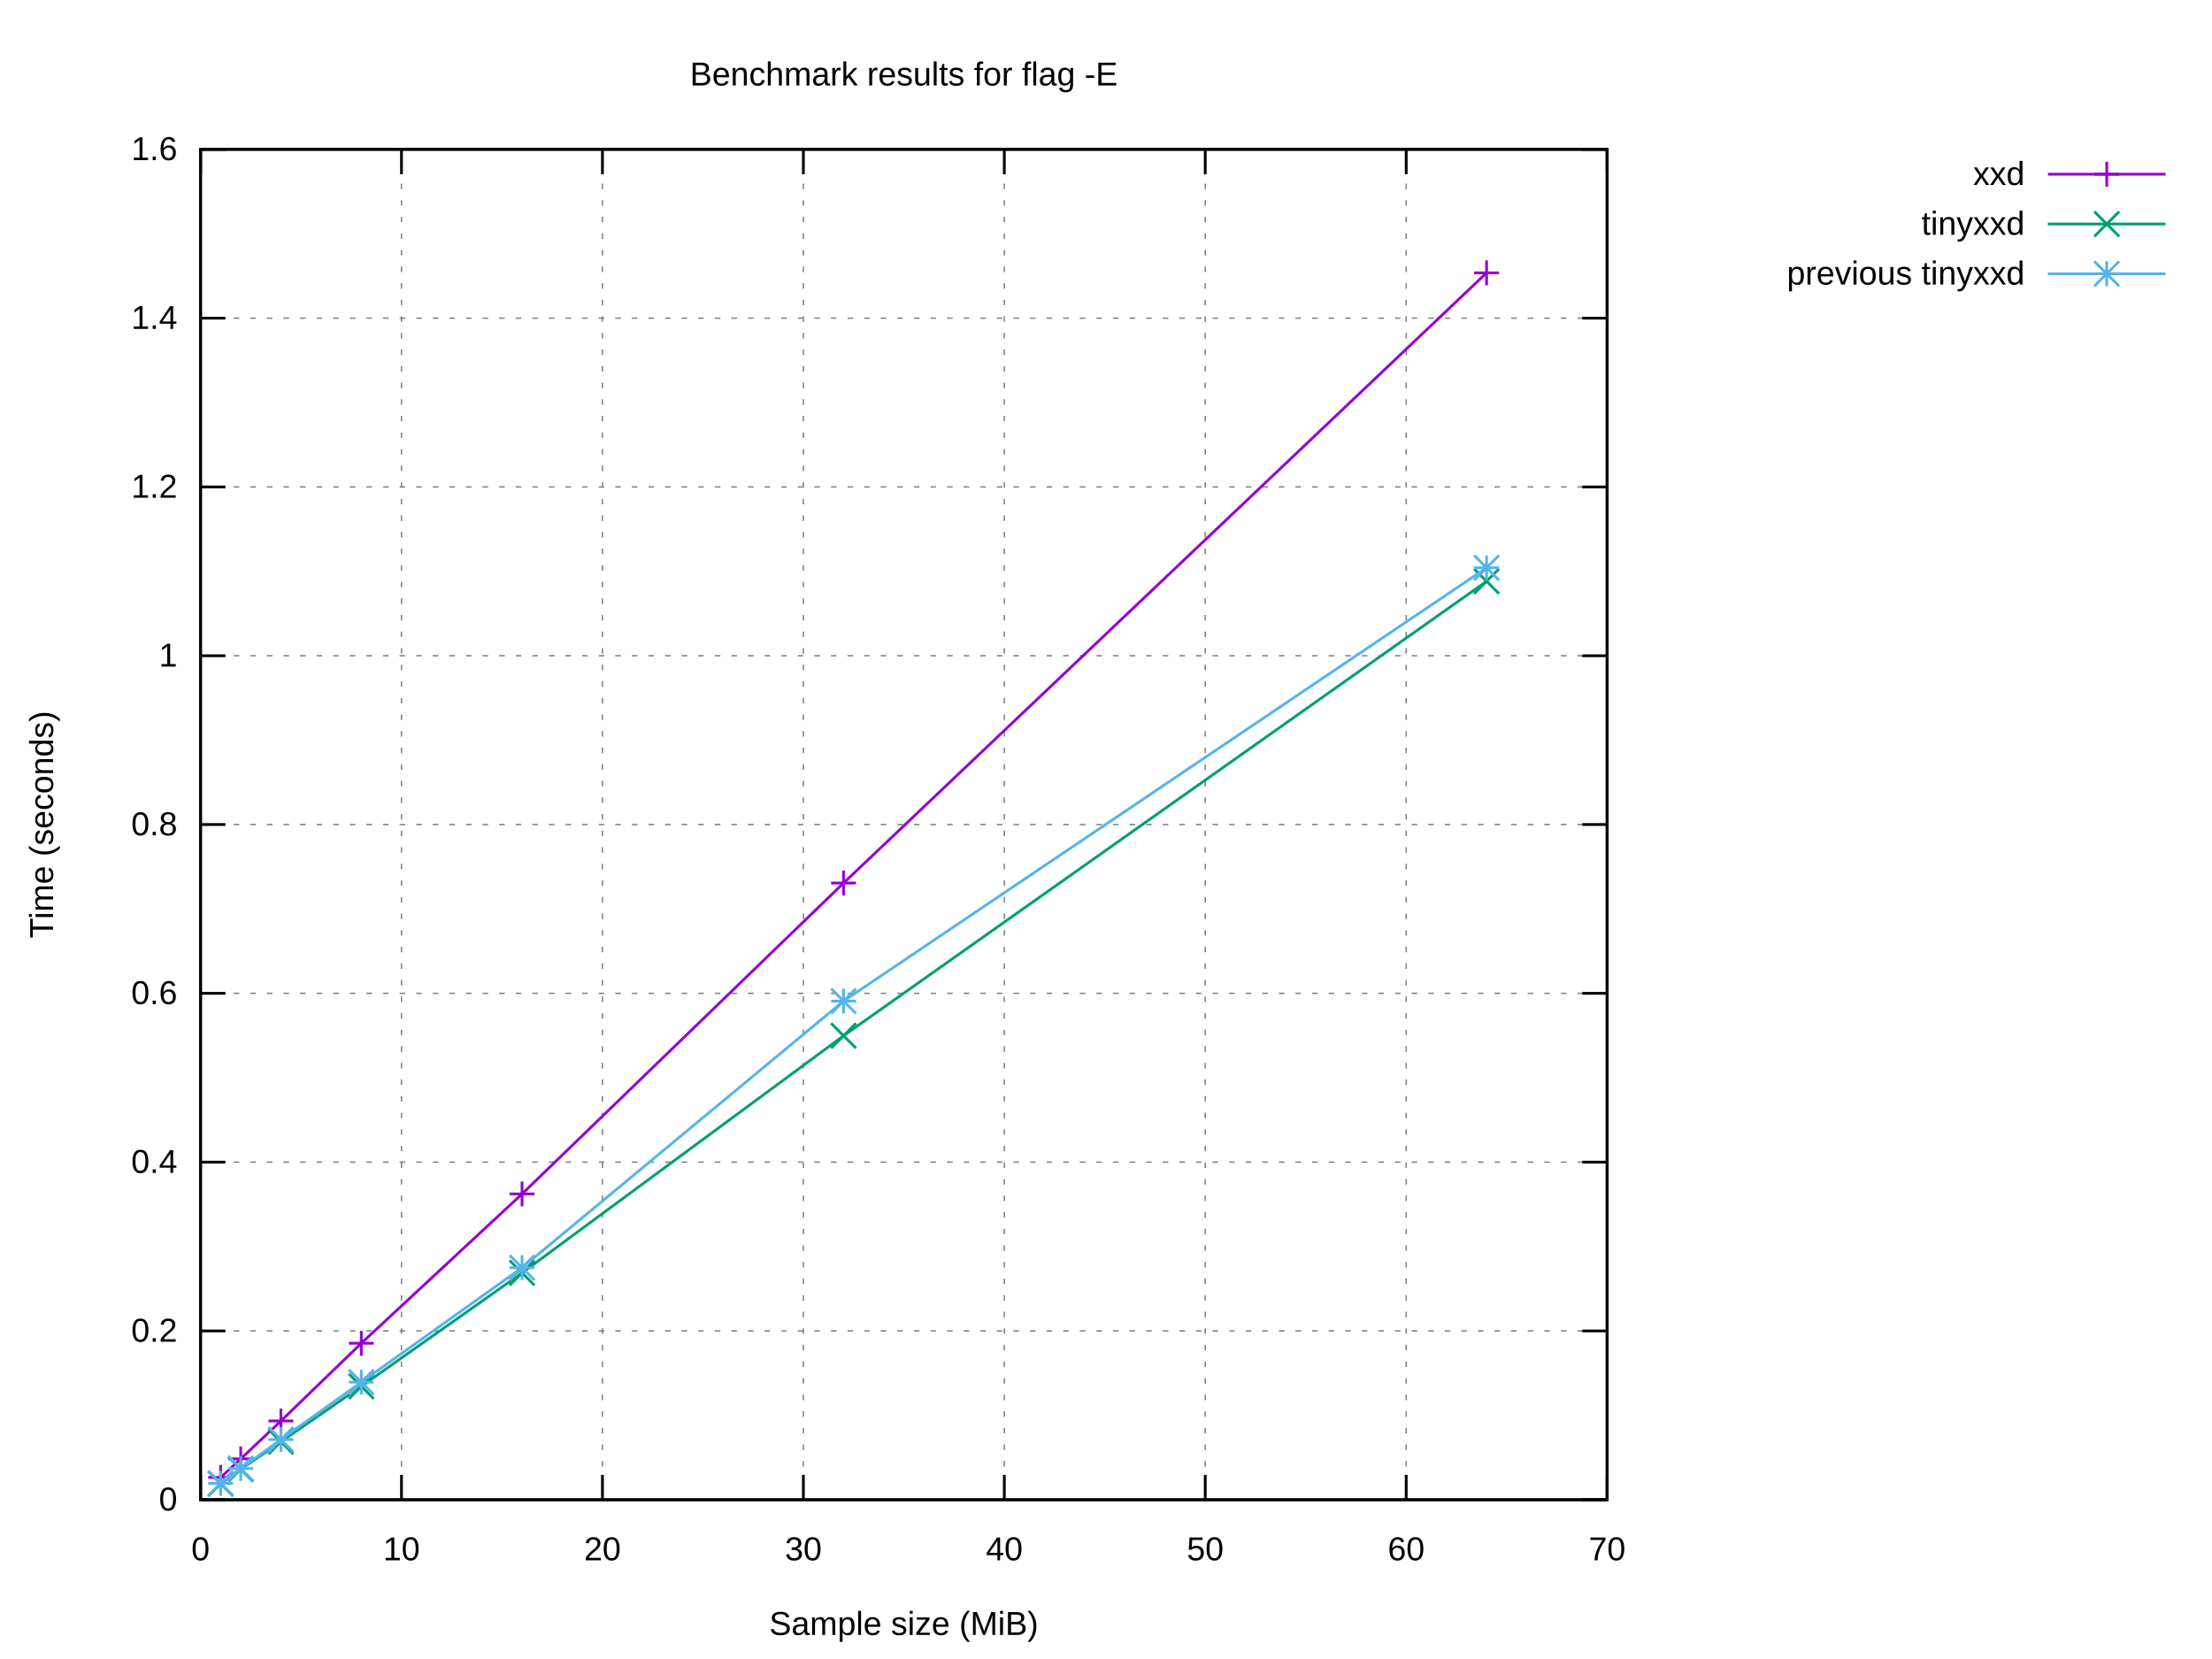
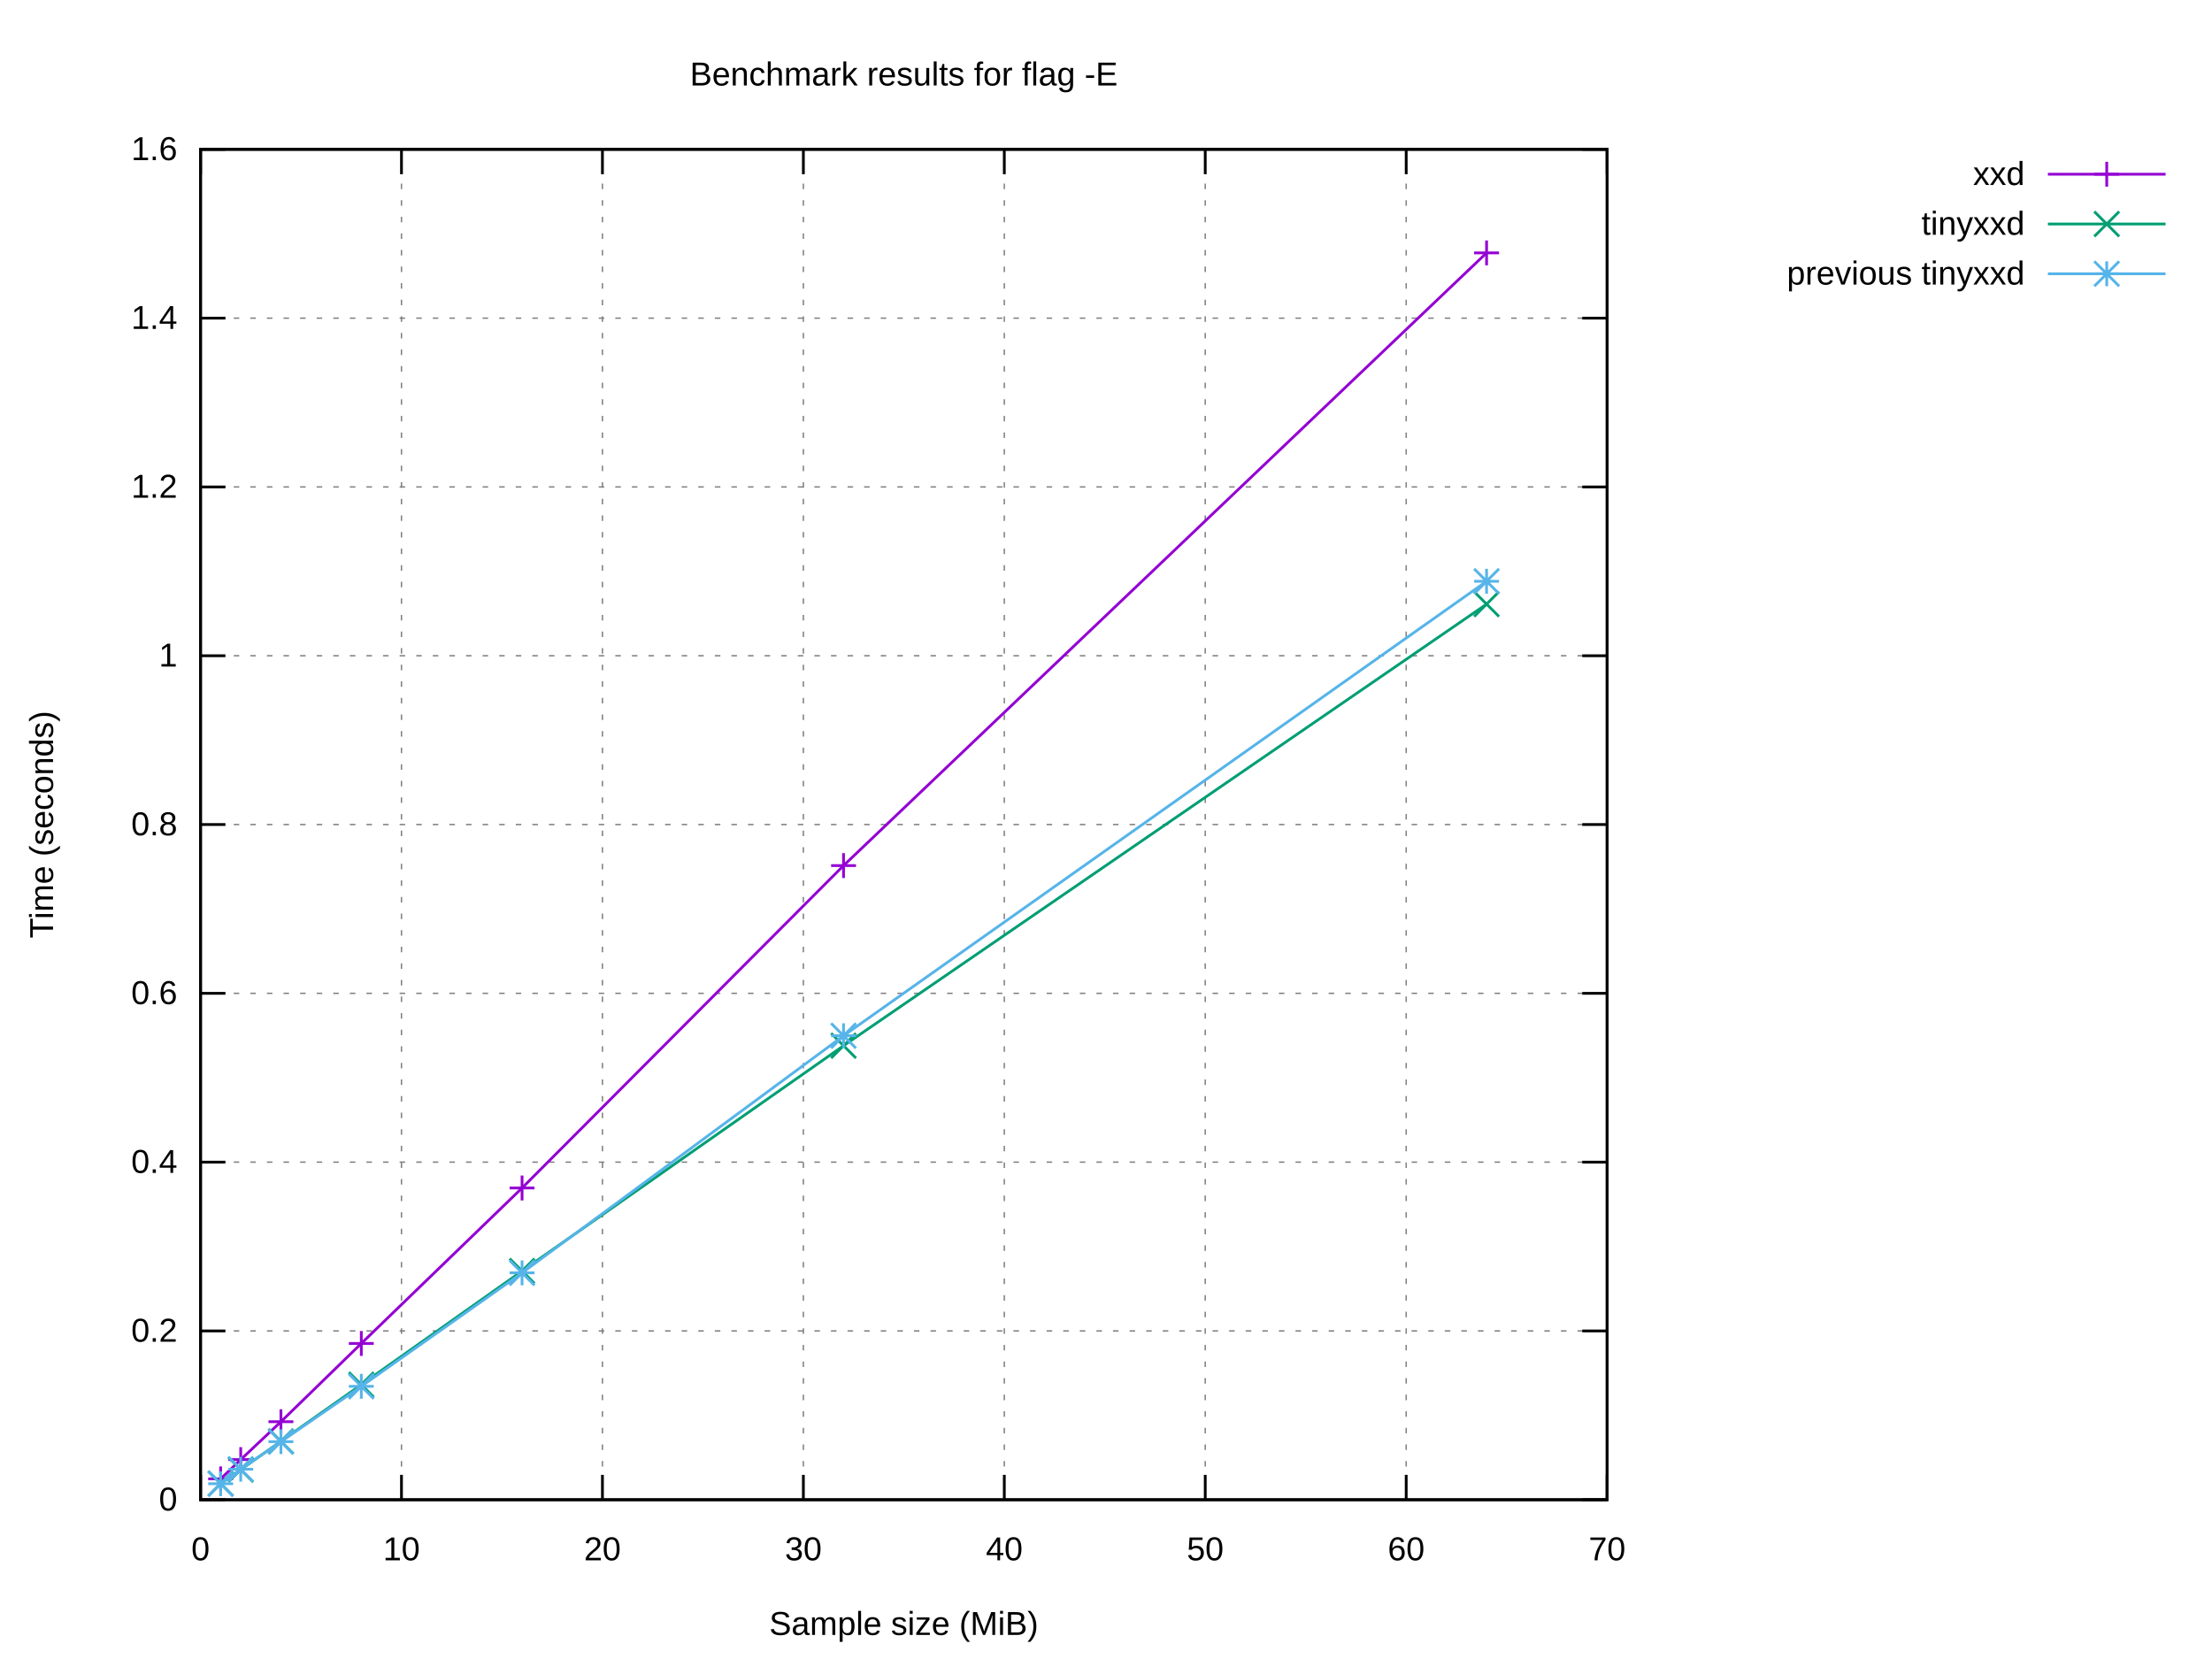
<svg xmlns="http://www.w3.org/2000/svg" xmlns:xlink="http://www.w3.org/1999/xlink" width="800" height="600" viewBox="0 0 800 600">
  <g id="gnuplot_canvas">
    <rect x="0" y="0" width="800" height="600" fill="#ffffff" />
    <defs>
      <circle id="gpDot" r="0.5" stroke-width="0.5" stroke="currentColor" />
      <path id="gpPt0" stroke-width="0.222" stroke="currentColor" d="M-1,0 h2 M0,-1 v2" />
      <path id="gpPt1" stroke-width="0.222" stroke="currentColor" d="M-1,-1 L1,1 M1,-1 L-1,1" />
      <path id="gpPt2" stroke-width="0.222" stroke="currentColor" d="M-1,0 L1,0 M0,-1 L0,1 M-1,-1 L1,1 M-1,1 L1,-1" />
      <rect id="gpPt3" stroke-width="0.222" stroke="currentColor" x="-1" y="-1" width="2" height="2" />
      <rect id="gpPt4" stroke-width="0.222" stroke="currentColor" fill="currentColor" x="-1" y="-1" width="2" height="2" />
      <circle id="gpPt5" stroke-width="0.222" stroke="currentColor" cx="0" cy="0" r="1" />
      <use xlink:href="#gpPt5" id="gpPt6" fill="currentColor" stroke="none" />
      <path id="gpPt7" stroke-width="0.222" stroke="currentColor" d="M0,-1.33 L-1.33,0.67 L1.33,0.67 z" />
      <use xlink:href="#gpPt7" id="gpPt8" fill="currentColor" stroke="none" />
      <use xlink:href="#gpPt7" id="gpPt9" stroke="currentColor" transform="rotate(180)" />
      <use xlink:href="#gpPt9" id="gpPt10" fill="currentColor" stroke="none" />
      <use xlink:href="#gpPt3" id="gpPt11" stroke="currentColor" transform="rotate(45)" />
      <use xlink:href="#gpPt11" id="gpPt12" fill="currentColor" stroke="none" />
      <path id="gpPt13" stroke-width="0.222" stroke="currentColor" d="M0,1.330 L1.265,0.411 L0.782,-1.067 L-0.782,-1.076 L-1.265,0.411 z" />
      <use xlink:href="#gpPt13" id="gpPt14" fill="currentColor" stroke="none" />
      <filter id="textbox" filterUnits="objectBoundingBox" x="0" y="0" height="1" width="1">
        <feFlood flood-color="#FFFFFF" flood-opacity="1" result="bgnd" />
        <feComposite in="SourceGraphic" in2="bgnd" operator="atop" />
      </filter>
      <filter id="greybox" filterUnits="objectBoundingBox" x="0" y="0" height="1" width="1">
        <feFlood flood-color="lightgrey" flood-opacity="1" result="grey" />
        <feComposite in="SourceGraphic" in2="grey" operator="atop" />
      </filter>
    </defs>
    <g fill="none" color="#FFFFFF" stroke="currentColor" stroke-width="1.00" stroke-linecap="butt" stroke-linejoin="miter">
</g>
    <g fill="none" color="black" stroke="currentColor" stroke-width="1.00" stroke-linecap="butt" stroke-linejoin="miter">
</g>
    <g fill="none" color="black" stroke="black" stroke-width="0.50" stroke-linecap="butt" stroke-linejoin="miter">
</g>
    <g fill="none" color="gray" stroke="currentColor" stroke-width="0.50" stroke-linecap="butt" stroke-linejoin="miter">
      <path stroke="gray" stroke-dasharray="2,4" class="gridline" d="M72.53,542.40 L581.24,542.40  " />
    </g>
    <g fill="none" color="gray" stroke="gray" stroke-width="1.00" stroke-linecap="butt" stroke-linejoin="miter">
</g>
    <g fill="none" color="black" stroke="currentColor" stroke-width="1.00" stroke-linecap="butt" stroke-linejoin="miter">
      <path stroke="black" d="M72.53,542.40 L81.53,542.40 M581.24,542.40 L572.24,542.40  " />
      <g transform="translate(64.14,546.30)" stroke="none" fill="black" font-family="Arial" font-size="12.00" text-anchor="end">
        <text>
          <tspan font-family="Arial"> 0</tspan>
        </text>
      </g>
    </g>
    <g fill="none" color="black" stroke="currentColor" stroke-width="1.00" stroke-linecap="butt" stroke-linejoin="miter">
</g>
    <g fill="none" color="black" stroke="black" stroke-width="0.50" stroke-linecap="butt" stroke-linejoin="miter">
</g>
    <g fill="none" color="gray" stroke="currentColor" stroke-width="0.50" stroke-linecap="butt" stroke-linejoin="miter">
      <path stroke="gray" stroke-dasharray="2,4" class="gridline" d="M72.53,481.35 L581.24,481.35  " />
    </g>
    <g fill="none" color="gray" stroke="gray" stroke-width="1.00" stroke-linecap="butt" stroke-linejoin="miter">
</g>
    <g fill="none" color="black" stroke="currentColor" stroke-width="1.00" stroke-linecap="butt" stroke-linejoin="miter">
      <path stroke="black" d="M72.53,481.35 L81.53,481.35 M581.24,481.35 L572.24,481.35  " />
      <g transform="translate(64.14,485.25)" stroke="none" fill="black" font-family="Arial" font-size="12.00" text-anchor="end">
        <text>
          <tspan font-family="Arial"> 0.2</tspan>
        </text>
      </g>
    </g>
    <g fill="none" color="black" stroke="currentColor" stroke-width="1.00" stroke-linecap="butt" stroke-linejoin="miter">
</g>
    <g fill="none" color="black" stroke="black" stroke-width="0.50" stroke-linecap="butt" stroke-linejoin="miter">
</g>
    <g fill="none" color="gray" stroke="currentColor" stroke-width="0.50" stroke-linecap="butt" stroke-linejoin="miter">
      <path stroke="gray" stroke-dasharray="2,4" class="gridline" d="M72.53,420.30 L581.24,420.30  " />
    </g>
    <g fill="none" color="gray" stroke="gray" stroke-width="1.00" stroke-linecap="butt" stroke-linejoin="miter">
</g>
    <g fill="none" color="black" stroke="currentColor" stroke-width="1.00" stroke-linecap="butt" stroke-linejoin="miter">
      <path stroke="black" d="M72.53,420.30 L81.53,420.30 M581.24,420.30 L572.24,420.30  " />
      <g transform="translate(64.14,424.20)" stroke="none" fill="black" font-family="Arial" font-size="12.00" text-anchor="end">
        <text>
          <tspan font-family="Arial"> 0.4</tspan>
        </text>
      </g>
    </g>
    <g fill="none" color="black" stroke="currentColor" stroke-width="1.00" stroke-linecap="butt" stroke-linejoin="miter">
</g>
    <g fill="none" color="black" stroke="black" stroke-width="0.50" stroke-linecap="butt" stroke-linejoin="miter">
</g>
    <g fill="none" color="gray" stroke="currentColor" stroke-width="0.50" stroke-linecap="butt" stroke-linejoin="miter">
      <path stroke="gray" stroke-dasharray="2,4" class="gridline" d="M72.53,359.25 L581.24,359.25  " />
    </g>
    <g fill="none" color="gray" stroke="gray" stroke-width="1.00" stroke-linecap="butt" stroke-linejoin="miter">
</g>
    <g fill="none" color="black" stroke="currentColor" stroke-width="1.00" stroke-linecap="butt" stroke-linejoin="miter">
      <path stroke="black" d="M72.53,359.25 L81.53,359.25 M581.24,359.25 L572.24,359.25  " />
      <g transform="translate(64.14,363.15)" stroke="none" fill="black" font-family="Arial" font-size="12.00" text-anchor="end">
        <text>
          <tspan font-family="Arial"> 0.6</tspan>
        </text>
      </g>
    </g>
    <g fill="none" color="black" stroke="currentColor" stroke-width="1.00" stroke-linecap="butt" stroke-linejoin="miter">
</g>
    <g fill="none" color="black" stroke="black" stroke-width="0.50" stroke-linecap="butt" stroke-linejoin="miter">
</g>
    <g fill="none" color="gray" stroke="currentColor" stroke-width="0.50" stroke-linecap="butt" stroke-linejoin="miter">
      <path stroke="gray" stroke-dasharray="2,4" class="gridline" d="M72.53,298.20 L581.24,298.20  " />
    </g>
    <g fill="none" color="gray" stroke="gray" stroke-width="1.00" stroke-linecap="butt" stroke-linejoin="miter">
</g>
    <g fill="none" color="black" stroke="currentColor" stroke-width="1.00" stroke-linecap="butt" stroke-linejoin="miter">
      <path stroke="black" d="M72.53,298.20 L81.53,298.20 M581.24,298.20 L572.24,298.20  " />
      <g transform="translate(64.14,302.10)" stroke="none" fill="black" font-family="Arial" font-size="12.00" text-anchor="end">
        <text>
          <tspan font-family="Arial"> 0.8</tspan>
        </text>
      </g>
    </g>
    <g fill="none" color="black" stroke="currentColor" stroke-width="1.00" stroke-linecap="butt" stroke-linejoin="miter">
</g>
    <g fill="none" color="black" stroke="black" stroke-width="0.50" stroke-linecap="butt" stroke-linejoin="miter">
</g>
    <g fill="none" color="gray" stroke="currentColor" stroke-width="0.50" stroke-linecap="butt" stroke-linejoin="miter">
      <path stroke="gray" stroke-dasharray="2,4" class="gridline" d="M72.53,237.16 L581.24,237.16  " />
    </g>
    <g fill="none" color="gray" stroke="gray" stroke-width="1.00" stroke-linecap="butt" stroke-linejoin="miter">
</g>
    <g fill="none" color="black" stroke="currentColor" stroke-width="1.00" stroke-linecap="butt" stroke-linejoin="miter">
      <path stroke="black" d="M72.53,237.16 L81.53,237.16 M581.24,237.16 L572.24,237.16  " />
      <g transform="translate(64.14,241.06)" stroke="none" fill="black" font-family="Arial" font-size="12.00" text-anchor="end">
        <text>
          <tspan font-family="Arial"> 1</tspan>
        </text>
      </g>
    </g>
    <g fill="none" color="black" stroke="currentColor" stroke-width="1.00" stroke-linecap="butt" stroke-linejoin="miter">
</g>
    <g fill="none" color="black" stroke="black" stroke-width="0.50" stroke-linecap="butt" stroke-linejoin="miter">
</g>
    <g fill="none" color="gray" stroke="currentColor" stroke-width="0.50" stroke-linecap="butt" stroke-linejoin="miter">
      <path stroke="gray" stroke-dasharray="2,4" class="gridline" d="M72.53,176.11 L581.24,176.11  " />
    </g>
    <g fill="none" color="gray" stroke="gray" stroke-width="1.00" stroke-linecap="butt" stroke-linejoin="miter">
</g>
    <g fill="none" color="black" stroke="currentColor" stroke-width="1.00" stroke-linecap="butt" stroke-linejoin="miter">
      <path stroke="black" d="M72.53,176.11 L81.53,176.11 M581.24,176.11 L572.24,176.11  " />
      <g transform="translate(64.14,180.01)" stroke="none" fill="black" font-family="Arial" font-size="12.00" text-anchor="end">
        <text>
          <tspan font-family="Arial"> 1.2</tspan>
        </text>
      </g>
    </g>
    <g fill="none" color="black" stroke="currentColor" stroke-width="1.00" stroke-linecap="butt" stroke-linejoin="miter">
</g>
    <g fill="none" color="black" stroke="black" stroke-width="0.50" stroke-linecap="butt" stroke-linejoin="miter">
</g>
    <g fill="none" color="gray" stroke="currentColor" stroke-width="0.50" stroke-linecap="butt" stroke-linejoin="miter">
      <path stroke="gray" stroke-dasharray="2,4" class="gridline" d="M72.53,115.06 L581.24,115.06  " />
    </g>
    <g fill="none" color="gray" stroke="gray" stroke-width="1.00" stroke-linecap="butt" stroke-linejoin="miter">
</g>
    <g fill="none" color="black" stroke="currentColor" stroke-width="1.00" stroke-linecap="butt" stroke-linejoin="miter">
      <path stroke="black" d="M72.53,115.06 L81.53,115.06 M581.24,115.06 L572.24,115.06  " />
      <g transform="translate(64.14,118.96)" stroke="none" fill="black" font-family="Arial" font-size="12.00" text-anchor="end">
        <text>
          <tspan font-family="Arial"> 1.4</tspan>
        </text>
      </g>
    </g>
    <g fill="none" color="black" stroke="currentColor" stroke-width="1.00" stroke-linecap="butt" stroke-linejoin="miter">
</g>
    <g fill="none" color="black" stroke="black" stroke-width="0.50" stroke-linecap="butt" stroke-linejoin="miter">
</g>
    <g fill="none" color="gray" stroke="currentColor" stroke-width="0.50" stroke-linecap="butt" stroke-linejoin="miter">
      <path stroke="gray" stroke-dasharray="2,4" class="gridline" d="M72.53,54.01 L581.24,54.01  " />
    </g>
    <g fill="none" color="gray" stroke="gray" stroke-width="1.00" stroke-linecap="butt" stroke-linejoin="miter">
</g>
    <g fill="none" color="black" stroke="currentColor" stroke-width="1.00" stroke-linecap="butt" stroke-linejoin="miter">
      <path stroke="black" d="M72.53,54.01 L81.53,54.01 M581.24,54.01 L572.24,54.01  " />
      <g transform="translate(64.14,57.91)" stroke="none" fill="black" font-family="Arial" font-size="12.00" text-anchor="end">
        <text>
          <tspan font-family="Arial"> 1.6</tspan>
        </text>
      </g>
    </g>
    <g fill="none" color="black" stroke="currentColor" stroke-width="1.00" stroke-linecap="butt" stroke-linejoin="miter">
</g>
    <g fill="none" color="black" stroke="black" stroke-width="0.50" stroke-linecap="butt" stroke-linejoin="miter">
</g>
    <g fill="none" color="gray" stroke="currentColor" stroke-width="0.50" stroke-linecap="butt" stroke-linejoin="miter">
      <path stroke="gray" stroke-dasharray="2,4" class="gridline" d="M72.53,542.40 L72.53,54.01  " />
    </g>
    <g fill="none" color="gray" stroke="gray" stroke-width="1.00" stroke-linecap="butt" stroke-linejoin="miter">
</g>
    <g fill="none" color="black" stroke="currentColor" stroke-width="1.00" stroke-linecap="butt" stroke-linejoin="miter">
      <path stroke="black" d="M72.53,542.40 L72.53,533.40 M72.53,54.01 L72.53,63.01  " />
      <g transform="translate(72.53,564.30)" stroke="none" fill="black" font-family="Arial" font-size="12.00" text-anchor="middle">
        <text>
          <tspan font-family="Arial"> 0</tspan>
        </text>
      </g>
    </g>
    <g fill="none" color="black" stroke="currentColor" stroke-width="1.00" stroke-linecap="butt" stroke-linejoin="miter">
</g>
    <g fill="none" color="black" stroke="black" stroke-width="0.50" stroke-linecap="butt" stroke-linejoin="miter">
</g>
    <g fill="none" color="gray" stroke="currentColor" stroke-width="0.50" stroke-linecap="butt" stroke-linejoin="miter">
      <path stroke="gray" stroke-dasharray="2,4" class="gridline" d="M145.20,542.40 L145.20,54.01  " />
    </g>
    <g fill="none" color="gray" stroke="gray" stroke-width="1.00" stroke-linecap="butt" stroke-linejoin="miter">
</g>
    <g fill="none" color="black" stroke="currentColor" stroke-width="1.00" stroke-linecap="butt" stroke-linejoin="miter">
      <path stroke="black" d="M145.20,542.40 L145.20,533.40 M145.20,54.01 L145.20,63.01  " />
      <g transform="translate(145.20,564.30)" stroke="none" fill="black" font-family="Arial" font-size="12.00" text-anchor="middle">
        <text>
          <tspan font-family="Arial"> 10</tspan>
        </text>
      </g>
    </g>
    <g fill="none" color="black" stroke="currentColor" stroke-width="1.00" stroke-linecap="butt" stroke-linejoin="miter">
</g>
    <g fill="none" color="black" stroke="black" stroke-width="0.50" stroke-linecap="butt" stroke-linejoin="miter">
</g>
    <g fill="none" color="gray" stroke="currentColor" stroke-width="0.50" stroke-linecap="butt" stroke-linejoin="miter">
      <path stroke="gray" stroke-dasharray="2,4" class="gridline" d="M217.88,542.40 L217.88,54.01  " />
    </g>
    <g fill="none" color="gray" stroke="gray" stroke-width="1.00" stroke-linecap="butt" stroke-linejoin="miter">
</g>
    <g fill="none" color="black" stroke="currentColor" stroke-width="1.00" stroke-linecap="butt" stroke-linejoin="miter">
      <path stroke="black" d="M217.88,542.40 L217.88,533.40 M217.88,54.01 L217.88,63.01  " />
      <g transform="translate(217.88,564.30)" stroke="none" fill="black" font-family="Arial" font-size="12.00" text-anchor="middle">
        <text>
          <tspan font-family="Arial"> 20</tspan>
        </text>
      </g>
    </g>
    <g fill="none" color="black" stroke="currentColor" stroke-width="1.00" stroke-linecap="butt" stroke-linejoin="miter">
</g>
    <g fill="none" color="black" stroke="black" stroke-width="0.50" stroke-linecap="butt" stroke-linejoin="miter">
</g>
    <g fill="none" color="gray" stroke="currentColor" stroke-width="0.50" stroke-linecap="butt" stroke-linejoin="miter">
      <path stroke="gray" stroke-dasharray="2,4" class="gridline" d="M290.55,542.40 L290.55,54.01  " />
    </g>
    <g fill="none" color="gray" stroke="gray" stroke-width="1.00" stroke-linecap="butt" stroke-linejoin="miter">
</g>
    <g fill="none" color="black" stroke="currentColor" stroke-width="1.00" stroke-linecap="butt" stroke-linejoin="miter">
      <path stroke="black" d="M290.55,542.40 L290.55,533.40 M290.55,54.01 L290.55,63.01  " />
      <g transform="translate(290.55,564.30)" stroke="none" fill="black" font-family="Arial" font-size="12.00" text-anchor="middle">
        <text>
          <tspan font-family="Arial"> 30</tspan>
        </text>
      </g>
    </g>
    <g fill="none" color="black" stroke="currentColor" stroke-width="1.00" stroke-linecap="butt" stroke-linejoin="miter">
</g>
    <g fill="none" color="black" stroke="black" stroke-width="0.50" stroke-linecap="butt" stroke-linejoin="miter">
</g>
    <g fill="none" color="gray" stroke="currentColor" stroke-width="0.50" stroke-linecap="butt" stroke-linejoin="miter">
      <path stroke="gray" stroke-dasharray="2,4" class="gridline" d="M363.22,542.40 L363.22,54.01  " />
    </g>
    <g fill="none" color="gray" stroke="gray" stroke-width="1.00" stroke-linecap="butt" stroke-linejoin="miter">
</g>
    <g fill="none" color="black" stroke="currentColor" stroke-width="1.00" stroke-linecap="butt" stroke-linejoin="miter">
      <path stroke="black" d="M363.22,542.40 L363.22,533.40 M363.22,54.01 L363.22,63.01  " />
      <g transform="translate(363.22,564.30)" stroke="none" fill="black" font-family="Arial" font-size="12.00" text-anchor="middle">
        <text>
          <tspan font-family="Arial"> 40</tspan>
        </text>
      </g>
    </g>
    <g fill="none" color="black" stroke="currentColor" stroke-width="1.00" stroke-linecap="butt" stroke-linejoin="miter">
</g>
    <g fill="none" color="black" stroke="black" stroke-width="0.50" stroke-linecap="butt" stroke-linejoin="miter">
</g>
    <g fill="none" color="gray" stroke="currentColor" stroke-width="0.50" stroke-linecap="butt" stroke-linejoin="miter">
      <path stroke="gray" stroke-dasharray="2,4" class="gridline" d="M435.89,542.40 L435.89,54.01  " />
    </g>
    <g fill="none" color="gray" stroke="gray" stroke-width="1.00" stroke-linecap="butt" stroke-linejoin="miter">
</g>
    <g fill="none" color="black" stroke="currentColor" stroke-width="1.00" stroke-linecap="butt" stroke-linejoin="miter">
      <path stroke="black" d="M435.89,542.40 L435.89,533.40 M435.89,54.01 L435.89,63.01  " />
      <g transform="translate(435.89,564.30)" stroke="none" fill="black" font-family="Arial" font-size="12.00" text-anchor="middle">
        <text>
          <tspan font-family="Arial"> 50</tspan>
        </text>
      </g>
    </g>
    <g fill="none" color="black" stroke="currentColor" stroke-width="1.00" stroke-linecap="butt" stroke-linejoin="miter">
</g>
    <g fill="none" color="black" stroke="black" stroke-width="0.50" stroke-linecap="butt" stroke-linejoin="miter">
</g>
    <g fill="none" color="gray" stroke="currentColor" stroke-width="0.50" stroke-linecap="butt" stroke-linejoin="miter">
      <path stroke="gray" stroke-dasharray="2,4" class="gridline" d="M508.57,542.40 L508.57,54.01  " />
    </g>
    <g fill="none" color="gray" stroke="gray" stroke-width="1.00" stroke-linecap="butt" stroke-linejoin="miter">
</g>
    <g fill="none" color="black" stroke="currentColor" stroke-width="1.00" stroke-linecap="butt" stroke-linejoin="miter">
      <path stroke="black" d="M508.57,542.40 L508.57,533.40 M508.57,54.01 L508.57,63.01  " />
      <g transform="translate(508.57,564.30)" stroke="none" fill="black" font-family="Arial" font-size="12.00" text-anchor="middle">
        <text>
          <tspan font-family="Arial"> 60</tspan>
        </text>
      </g>
    </g>
    <g fill="none" color="black" stroke="currentColor" stroke-width="1.00" stroke-linecap="butt" stroke-linejoin="miter">
</g>
    <g fill="none" color="black" stroke="black" stroke-width="0.50" stroke-linecap="butt" stroke-linejoin="miter">
</g>
    <g fill="none" color="gray" stroke="currentColor" stroke-width="0.50" stroke-linecap="butt" stroke-linejoin="miter">
      <path stroke="gray" stroke-dasharray="2,4" class="gridline" d="M581.24,542.40 L581.24,54.01  " />
    </g>
    <g fill="none" color="gray" stroke="gray" stroke-width="1.00" stroke-linecap="butt" stroke-linejoin="miter">
</g>
    <g fill="none" color="black" stroke="currentColor" stroke-width="1.00" stroke-linecap="butt" stroke-linejoin="miter">
      <path stroke="black" d="M581.24,542.40 L581.24,533.40 M581.24,54.01 L581.24,63.01  " />
      <g transform="translate(581.24,564.30)" stroke="none" fill="black" font-family="Arial" font-size="12.00" text-anchor="middle">
        <text>
          <tspan font-family="Arial"> 70</tspan>
        </text>
      </g>
    </g>
    <g fill="none" color="black" stroke="currentColor" stroke-width="1.00" stroke-linecap="butt" stroke-linejoin="miter">
</g>
    <g fill="none" color="black" stroke="currentColor" stroke-width="1.00" stroke-linecap="butt" stroke-linejoin="miter">
      <path stroke="black" d="M72.53,54.01 L72.53,542.40 L581.24,542.40 L581.24,54.01 L72.53,54.01 Z  " />
    </g>
    <g fill="none" color="black" stroke="currentColor" stroke-width="1.00" stroke-linecap="butt" stroke-linejoin="miter">
</g>
    <g id="gnuplot_plot_1">
      <g fill="none" color="black" stroke="currentColor" stroke-width="1.00" stroke-linecap="butt" stroke-linejoin="miter">
        <g transform="translate(732.26,66.91)" stroke="none" fill="black" font-family="Arial" font-size="12.00" text-anchor="end">
          <text>
            <tspan font-family="Arial">xxd</tspan>
          </text>
        </g>
      </g>
      <g fill="none" color="black" stroke="currentColor" stroke-width="1.00" stroke-linecap="butt" stroke-linejoin="miter">
-         <path stroke="rgb(148,   0, 211)" d="M740.65,63.01 L783.21,63.01 M537.64,98.68 L305.08,319.36 L188.81,431.80 L130.67,485.81 L101.60,513.91 L87.06,527.62   L79.80,534.32  " />
-         <use xlink:href="#gpPt0" transform="translate(537.64,98.68) scale(4.50)" color="rgb(148,   0, 211)" />
-         <use xlink:href="#gpPt0" transform="translate(305.08,319.36) scale(4.50)" color="rgb(148,   0, 211)" />
-         <use xlink:href="#gpPt0" transform="translate(188.81,431.80) scale(4.50)" color="rgb(148,   0, 211)" />
-         <use xlink:href="#gpPt0" transform="translate(130.67,485.81) scale(4.50)" color="rgb(148,   0, 211)" />
-         <use xlink:href="#gpPt0" transform="translate(101.60,513.91) scale(4.50)" color="rgb(148,   0, 211)" />
-         <use xlink:href="#gpPt0" transform="translate(87.06,527.62) scale(4.50)" color="rgb(148,   0, 211)" />
-         <use xlink:href="#gpPt0" transform="translate(79.80,534.32) scale(4.50)" color="rgb(148,   0, 211)" />
+         <path stroke="rgb(148,   0, 211)" d="M740.65,63.01 L783.21,63.01 M537.64,91.46 L305.08,313.05 L188.81,429.65 L130.67,485.88 L101.60,514.18 L87.06,527.88   L79.80,534.85  " />
+         <use xlink:href="#gpPt0" transform="translate(537.64,91.46) scale(4.50)" color="rgb(148,   0, 211)" />
+         <use xlink:href="#gpPt0" transform="translate(305.08,313.05) scale(4.50)" color="rgb(148,   0, 211)" />
+         <use xlink:href="#gpPt0" transform="translate(188.81,429.65) scale(4.50)" color="rgb(148,   0, 211)" />
+         <use xlink:href="#gpPt0" transform="translate(130.67,485.88) scale(4.50)" color="rgb(148,   0, 211)" />
+         <use xlink:href="#gpPt0" transform="translate(101.60,514.18) scale(4.50)" color="rgb(148,   0, 211)" />
+         <use xlink:href="#gpPt0" transform="translate(87.06,527.88) scale(4.50)" color="rgb(148,   0, 211)" />
+         <use xlink:href="#gpPt0" transform="translate(79.80,534.85) scale(4.50)" color="rgb(148,   0, 211)" />
        <use xlink:href="#gpPt0" transform="translate(761.93,63.01) scale(4.50)" color="rgb(148,   0, 211)" />
      </g>
    </g>
    <g id="gnuplot_plot_2">
      <g fill="none" color="black" stroke="currentColor" stroke-width="1.00" stroke-linecap="butt" stroke-linejoin="miter">
        <g transform="translate(732.26,84.91)" stroke="none" fill="black" font-family="Arial" font-size="12.00" text-anchor="end">
          <text>
            <tspan font-family="Arial">tinyxxd</tspan>
          </text>
        </g>
      </g>
      <g fill="none" color="black" stroke="currentColor" stroke-width="1.00" stroke-linecap="butt" stroke-linejoin="miter">
-         <path stroke="rgb(  0, 158, 115)" d="M740.65,81.01 L783.21,81.01 M537.64,210.22 L305.08,374.59 L188.81,460.35 L130.67,501.38 L101.60,521.40 L87.06,531.37   L79.80,536.61  " />
-         <use xlink:href="#gpPt1" transform="translate(537.64,210.22) scale(4.50)" color="rgb(  0, 158, 115)" />
-         <use xlink:href="#gpPt1" transform="translate(305.08,374.59) scale(4.50)" color="rgb(  0, 158, 115)" />
-         <use xlink:href="#gpPt1" transform="translate(188.81,460.35) scale(4.50)" color="rgb(  0, 158, 115)" />
-         <use xlink:href="#gpPt1" transform="translate(130.67,501.38) scale(4.50)" color="rgb(  0, 158, 115)" />
-         <use xlink:href="#gpPt1" transform="translate(101.60,521.40) scale(4.50)" color="rgb(  0, 158, 115)" />
-         <use xlink:href="#gpPt1" transform="translate(87.06,531.37) scale(4.50)" color="rgb(  0, 158, 115)" />
-         <use xlink:href="#gpPt1" transform="translate(79.80,536.61) scale(4.50)" color="rgb(  0, 158, 115)" />
+         <path stroke="rgb(  0, 158, 115)" d="M740.65,81.01 L783.21,81.01 M537.64,218.49 L305.08,378.19 L188.81,459.68 L130.67,500.78 L101.60,521.26 L87.06,531.49   L79.80,536.57  " />
+         <use xlink:href="#gpPt1" transform="translate(537.64,218.49) scale(4.50)" color="rgb(  0, 158, 115)" />
+         <use xlink:href="#gpPt1" transform="translate(305.08,378.19) scale(4.50)" color="rgb(  0, 158, 115)" />
+         <use xlink:href="#gpPt1" transform="translate(188.81,459.68) scale(4.50)" color="rgb(  0, 158, 115)" />
+         <use xlink:href="#gpPt1" transform="translate(130.67,500.78) scale(4.50)" color="rgb(  0, 158, 115)" />
+         <use xlink:href="#gpPt1" transform="translate(101.60,521.26) scale(4.50)" color="rgb(  0, 158, 115)" />
+         <use xlink:href="#gpPt1" transform="translate(87.06,531.49) scale(4.50)" color="rgb(  0, 158, 115)" />
+         <use xlink:href="#gpPt1" transform="translate(79.80,536.57) scale(4.50)" color="rgb(  0, 158, 115)" />
        <use xlink:href="#gpPt1" transform="translate(761.93,81.01) scale(4.50)" color="rgb(  0, 158, 115)" />
      </g>
    </g>
    <g id="gnuplot_plot_3">
      <g fill="none" color="black" stroke="currentColor" stroke-width="1.00" stroke-linecap="butt" stroke-linejoin="miter">
        <g transform="translate(732.26,102.91)" stroke="none" fill="black" font-family="Arial" font-size="12.00" text-anchor="end">
          <text>
            <tspan font-family="Arial">previous tinyxxd</tspan>
          </text>
        </g>
      </g>
      <g fill="none" color="black" stroke="currentColor" stroke-width="1.00" stroke-linecap="butt" stroke-linejoin="miter">
-         <path stroke="rgb( 86, 180, 233)" d="M740.65,99.01 L783.21,99.01 M537.64,205.35 L305.08,362.05 L188.81,458.48 L130.67,499.87 L101.60,520.62 L87.06,531.12   L79.80,536.48  " />
-         <use xlink:href="#gpPt2" transform="translate(537.64,205.35) scale(4.50)" color="rgb( 86, 180, 233)" />
-         <use xlink:href="#gpPt2" transform="translate(305.08,362.05) scale(4.50)" color="rgb( 86, 180, 233)" />
-         <use xlink:href="#gpPt2" transform="translate(188.81,458.48) scale(4.50)" color="rgb( 86, 180, 233)" />
-         <use xlink:href="#gpPt2" transform="translate(130.67,499.87) scale(4.50)" color="rgb( 86, 180, 233)" />
-         <use xlink:href="#gpPt2" transform="translate(101.60,520.62) scale(4.50)" color="rgb( 86, 180, 233)" />
-         <use xlink:href="#gpPt2" transform="translate(87.06,531.12) scale(4.50)" color="rgb( 86, 180, 233)" />
-         <use xlink:href="#gpPt2" transform="translate(79.80,536.48) scale(4.50)" color="rgb( 86, 180, 233)" />
+         <path stroke="rgb( 86, 180, 233)" d="M740.65,99.01 L783.21,99.01 M537.64,210.22 L305.08,374.59 L188.81,460.35 L130.67,501.38 L101.60,521.40 L87.06,531.37   L79.80,536.61  " />
+         <use xlink:href="#gpPt2" transform="translate(537.64,210.22) scale(4.50)" color="rgb( 86, 180, 233)" />
+         <use xlink:href="#gpPt2" transform="translate(305.08,374.59) scale(4.50)" color="rgb( 86, 180, 233)" />
+         <use xlink:href="#gpPt2" transform="translate(188.81,460.35) scale(4.50)" color="rgb( 86, 180, 233)" />
+         <use xlink:href="#gpPt2" transform="translate(130.67,501.38) scale(4.50)" color="rgb( 86, 180, 233)" />
+         <use xlink:href="#gpPt2" transform="translate(101.60,521.40) scale(4.50)" color="rgb( 86, 180, 233)" />
+         <use xlink:href="#gpPt2" transform="translate(87.06,531.37) scale(4.50)" color="rgb( 86, 180, 233)" />
+         <use xlink:href="#gpPt2" transform="translate(79.80,536.61) scale(4.50)" color="rgb( 86, 180, 233)" />
        <use xlink:href="#gpPt2" transform="translate(761.93,99.01) scale(4.50)" color="rgb( 86, 180, 233)" />
      </g>
    </g>
    <g fill="none" color="#FFFFFF" stroke="rgb( 86, 180, 233)" stroke-width="2.00" stroke-linecap="butt" stroke-linejoin="miter">
</g>
    <g fill="none" color="black" stroke="currentColor" stroke-width="2.00" stroke-linecap="butt" stroke-linejoin="miter">
</g>
    <g fill="none" color="black" stroke="black" stroke-width="1.00" stroke-linecap="butt" stroke-linejoin="miter">
</g>
    <g fill="none" color="black" stroke="currentColor" stroke-width="1.00" stroke-linecap="butt" stroke-linejoin="miter">
      <path stroke="black" d="M72.53,54.01 L72.53,542.40 L581.24,542.40 L581.24,54.01 L72.53,54.01 Z  " />
      <g transform="translate(19.18,298.21) rotate(270.00)" stroke="none" fill="black" font-family="Arial" font-size="12.00" text-anchor="middle">
        <text>
          <tspan font-family="Arial">Time (seconds)</tspan>
        </text>
      </g>
    </g>
    <g fill="none" color="black" stroke="currentColor" stroke-width="1.00" stroke-linecap="butt" stroke-linejoin="miter">
      <g transform="translate(326.88,591.30)" stroke="none" fill="black" font-family="Arial" font-size="12.00" text-anchor="middle">
        <text>
          <tspan font-family="Arial">Sample size (MiB)</tspan>
        </text>
      </g>
    </g>
    <g fill="none" color="black" stroke="currentColor" stroke-width="1.00" stroke-linecap="butt" stroke-linejoin="miter">
</g>
    <g fill="none" color="black" stroke="currentColor" stroke-width="1.00" stroke-linecap="butt" stroke-linejoin="miter">
      <g transform="translate(326.88,30.91)" stroke="none" fill="black" font-family="Arial" font-size="12.00" text-anchor="middle">
        <text>
          <tspan font-family="Arial">Benchmark results for flag -E</tspan>
        </text>
      </g>
    </g>
    <g fill="none" color="black" stroke="currentColor" stroke-width="1.00" stroke-linecap="butt" stroke-linejoin="miter">
</g>
  </g>
</svg>
